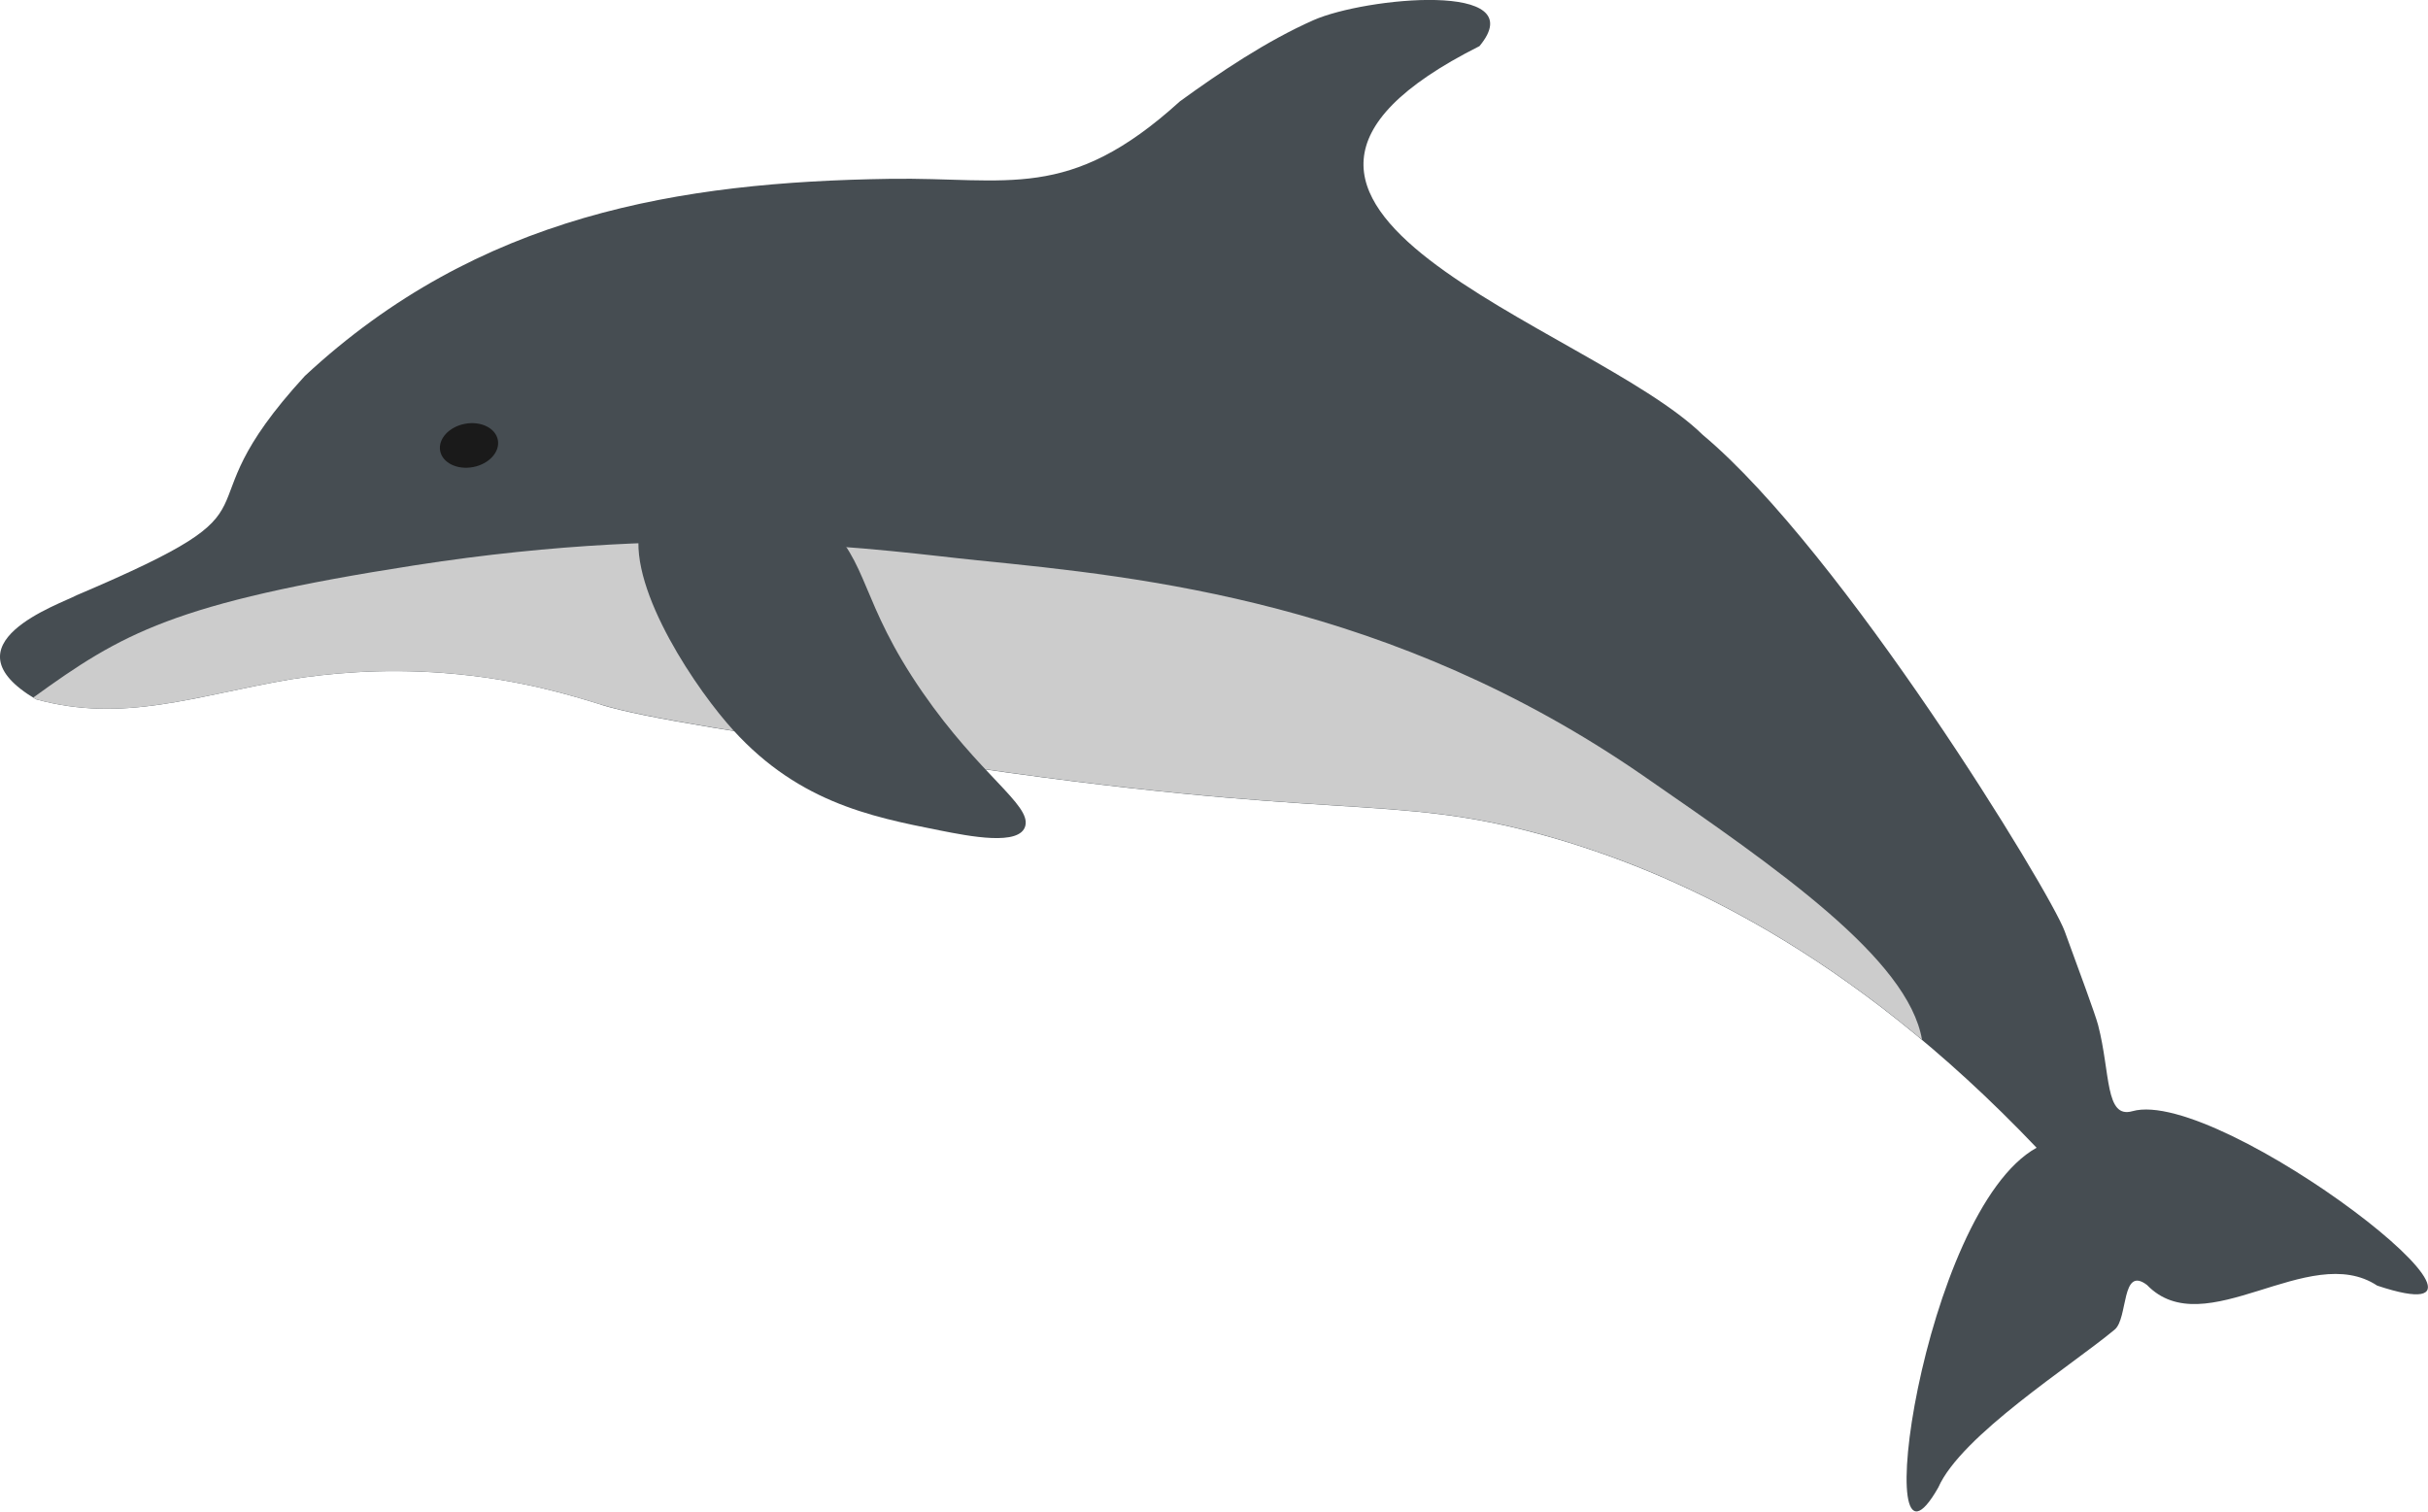
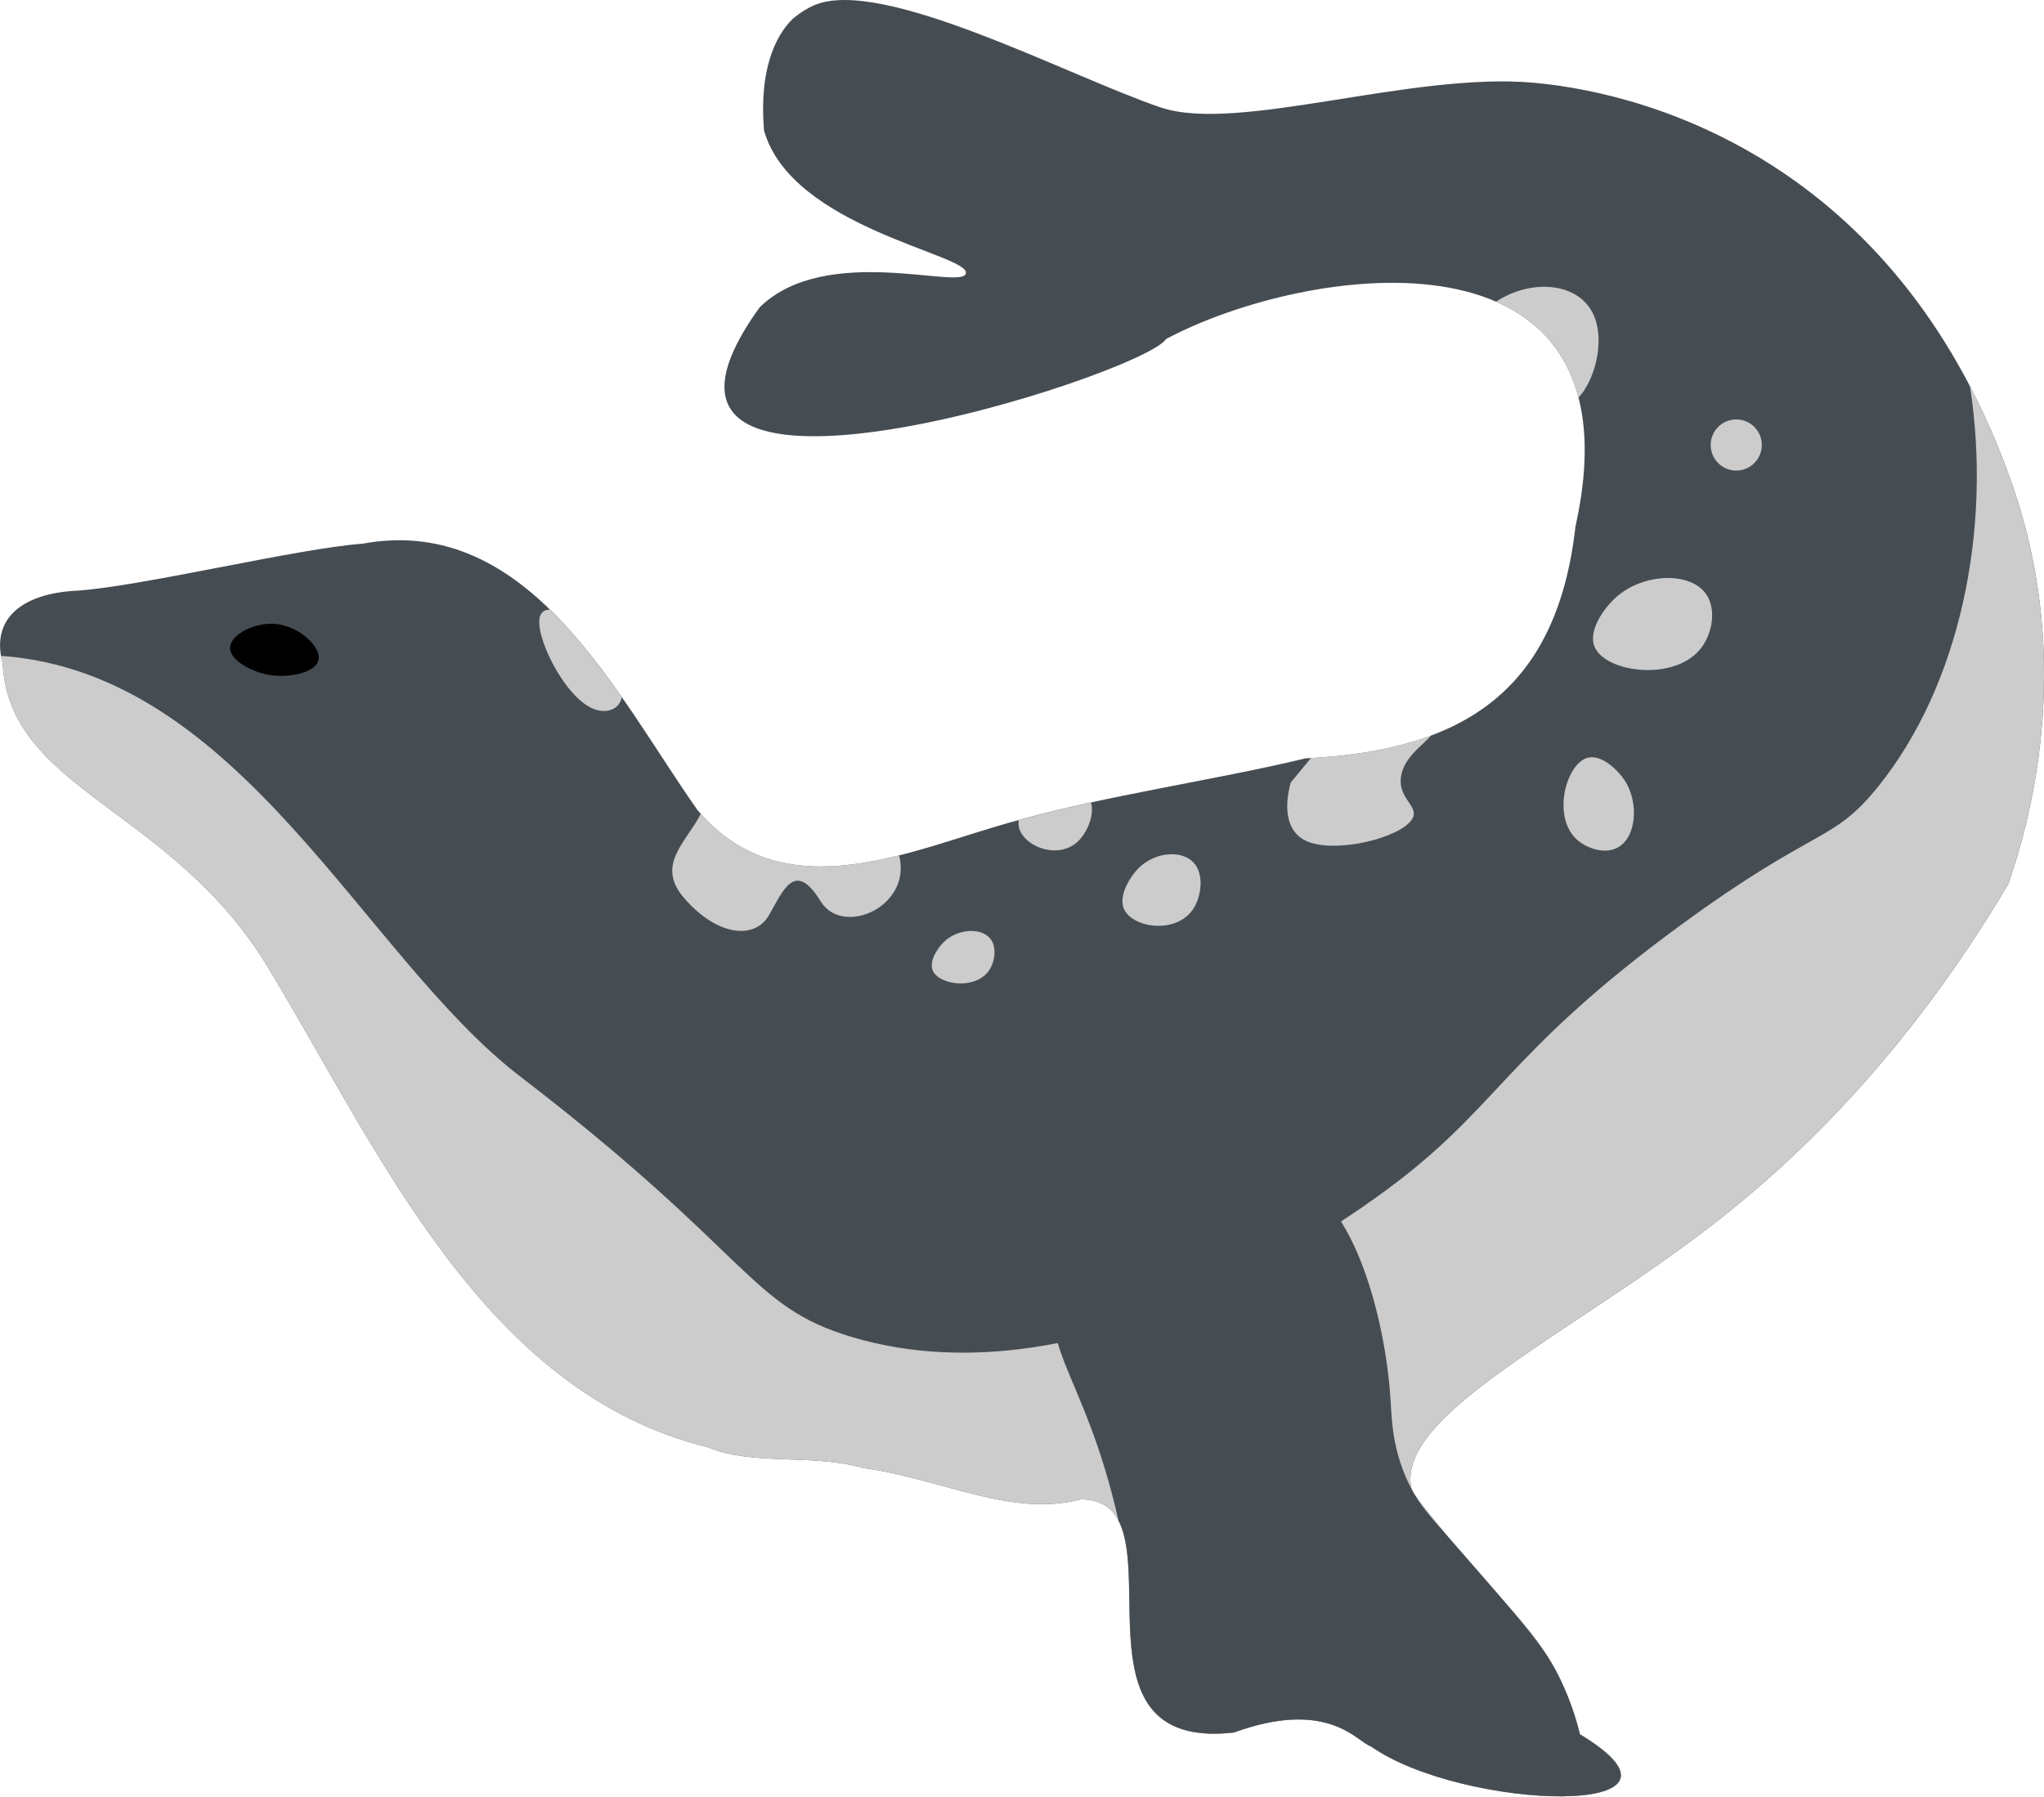
- <svg xmlns="http://www.w3.org/2000/svg" id="Layer_2" data-name="Layer 2" viewBox="0 0 496.34 308.99">
+ <svg xmlns="http://www.w3.org/2000/svg" id="Layer_2" data-name="Layer 2" viewBox="0 0 454.16 399.14">
  <defs>
    <style>
      .cls-1 {
        fill: #ccc;
      }

      .cls-2 {
-         fill: #1a1a1a;
-       }
- 
-       .cls-3 {
        fill: #464d52;
      }
    </style>
  </defs>
-   <g id="OTHER">
-     <g id="Dolphin">
-       <path id="body" class="cls-3" d="m122.86,144.05c-5.31-1.62-16.5-5.25-32.03-6.45-13.08-1.01-23.99.12-31.34,1.28-19.73,3.38-34.22,9.03-52.15,4.08-19.18-11.35,4.89-19.41,8.33-21.27,45.98-19.55,19.03-14.73,46.65-44.83,35.54-33.03,76.7-39.65,119.55-40.3,24.27-.37,36.53,4.87,59.33-15.84,8.07-5.85,17.62-12.31,27.31-16.6,10.54-4.66,45.06-8.07,33.93,5.31-65.38,32.9,22.74,57.01,45.65,79.48,28.59,23.92,71,93.32,73.98,101.48,2.98,8.16,6.27,17.01,6.84,19.21,2.54,9.78,1.38,19.16,6.99,17.58,17.97-5.09,86.12,47.65,50.06,35.66-13.98-9.23-35.21,12.12-47.07-.14-5.3-4.01-3.82,6.81-6.6,9.13-8.76,7.31-31.38,21.64-36.06,32.28-14.49,25.52-3.32-56.48,20.1-69.46-38.29-40.25-74.26-56.49-100.44-63.8-31.9-8.92-41.97-2.56-124.02-14.94-39.92-6.03-59.88-9.04-69.02-11.83Z" />
-       <path id="belly" class="cls-1" d="m392.91,212.59c-2.84-16.57-29.41-34.94-57.04-54.03-51.39-35.5-102.22-40.61-136-44-18.8-1.89-57-8-115,1-49.51,7.68-60,14-78,27-.03.02-.05.04-.08.06.18.11.36.22.55.33,17.93,4.95,32.42-.7,52.15-4.08,7.35-1.16,18.26-2.28,31.34-1.28,15.53,1.2,26.72,4.83,32.03,6.45,9.14,2.79,29.1,5.8,69.02,11.83,82.04,12.39,92.12,6.03,124.02,14.94,20.76,5.8,47.67,17.22,77.02,41.76Z" />
-       <path id="fin" class="cls-3" d="m131.32,106.24c-4.27,11.28,9.23,32.15,17.23,41.51,13.76,16.1,29.19,19.17,43.55,22.02,6.01,1.19,16.43,3.26,17.5-.93,1.12-4.37-9.25-10.29-21.02-27.32-12.9-18.66-10.83-26.56-20.12-34.91-12.72-11.44-32.99-11.34-37.14-.36Z" />
-       <ellipse id="eye" class="cls-2" cx="95.88" cy="91.06" rx="6" ry="4.5" transform="translate(-15.33 19.53) rotate(-10.77)" />
+   <g id="UNIQUE_WILDLIFE" data-name="UNIQUE WILDLIFE">
+     <g id="Leopard_Seal">
+       <path id="body" class="cls-2" d="m257.93,23.89c-20.61-6.98-62.21-29.33-77.18-22.66-2.64,1.18-4.69,3.03-4.69,3.03-2.44,2.45-7.59,9.03-6.3,24.74,6.13,21.69,45.9,27.54,44.85,31.77-.94,3.77-31.01-6.86-45.78,7.47-39.96,55.27,85.21,15.14,90.25,7.1,31.09-16.63,106.35-27.7,90.98,41.66-4.09,35.79-24.08,49.81-60,51.51-19.57,4.73-44.93,8.38-64.15,13.83-22.57,6-51.48,20.82-70.99-2.42-17.95-25.53-37.23-65.9-74.31-59.12-14.55,1.08-48.59,9.37-63.22,10.43-13.48.61-19.36,6.96-16.79,16.16,1.42,28.27,37.44,32.03,58.92,67.53,24.62,40.67,47.82,94.49,97.83,106.68,9.97,4.16,23.21,1.37,34.34,4.57,17.51,2.38,32.91,11.07,48.49,6.99,23.93,0-6.28,56.37,33.97,51.8,21.08-7.66,27.46,2.18,30.47,3.09,20.45,14.36,77.57,16.11,46.43-2.69-1.32-5.37-3.04-9.43-4.27-12.01-5.32-11.13-11.42-15.19-25.69-32.64-4.85-5.92-7.27-8.89-7.49-9.93-3.58-16.49,35.58-34.23,67.47-59.07,18.8-14.64,42.98-37.9,65.15-75.26,4.48-12.87,14.88-48.46.96-88.54-24.51-70.6-79.08-87.04-106.31-89.52-27.23-2.48-65.9,11.26-82.94,5.49Z" />
+       <path class="cls-1" d="m447.17,107.92c-.37-1.05-.74-2.09-1.12-3.12-.15-.41-.31-.82-.47-1.23-.23-.6-.45-1.2-.68-1.79-.21-.53-.41-1.05-.62-1.57-.18-.45-.36-.9-.54-1.35-.25-.6-.49-1.18-.74-1.77-.15-.35-.3-.7-.45-1.05-.28-.65-.57-1.3-.85-1.94-.12-.26-.23-.52-.35-.78-.32-.7-.64-1.39-.96-2.08-.09-.18-.17-.36-.26-.54-.35-.74-.71-1.48-1.07-2.21-.05-.1-.1-.19-.14-.29-.4-.79-.8-1.58-1.2-2.36,0,0,0,0,0,0,4.92,31.8-2.22,66.33-20.37,88.89-10.3,12.81-13.55,8.59-43.91,30.83-38.96,28.53-40.3,40.38-65.4,58.86-7.62,5.61-65.76,48.42-118.65,32.7-23.19-6.89-21.84-18.04-73.81-57.93C80.72,212.46,53.67,149.5.26,145.74c.07.56.18,1.11.33,1.65,1.42,28.27,37.44,32.03,58.92,67.53,24.62,40.67,47.82,94.49,97.83,106.68,9.97,4.16,23.21,1.37,34.34,4.57,17.51,2.38,32.91,11.07,48.49,6.99,23.93,0-6.28,56.37,33.97,51.8,21.08-7.66,27.46,2.18,30.47,3.09,20.45,14.36,77.57,16.11,46.43-2.69-1.32-5.37-3.04-9.43-4.27-12.01-5.32-11.13-11.42-15.19-25.69-32.64-4.85-5.92-7.27-8.89-7.49-9.93-3.58-16.49,35.58-34.23,67.47-59.07,18.8-14.64,42.98-37.9,65.15-75.26,4.48-12.87,14.88-48.46.96-88.54Z" />
+       <path id="fin" class="cls-2" d="m308.97,311.15c-1.02-17.34-7.96-45.09-21.91-49.29-1.65-.5-3.45-.05-7.05-.23-16.5-.81-37.74,6.83-43.91,21.49-6.73,15.98,4.78,20.85,12.42,54.77,7.05,13.46-7.44,50.83,25.63,47.08,21.08-7.66,27.46,2.18,30.47,3.09,20.45,14.36,77.57,16.11,46.43-2.69-1.32-5.37-3.04-9.43-4.27-12.01-3.56-7.44-7.56-11.93-25.69-32.64-3.79-4.33-5.72-6.56-7.49-9.93-4.25-8.07-4.37-15.4-4.62-19.63Z" />
+       <path id="eye" d="m59.86,149.98c4.32.73,10.24-.49,10.91-3.28.72-2.96-4.44-7.75-9.84-8.09-4.37-.28-9.61,2.32-9.8,5.2-.18,2.94,4.9,5.53,8.72,6.17Z" />
+       <g id="spots">
+         <circle class="cls-1" cx="385.78" cy="98.88" r="5.68" />
+         <path class="cls-1" d="m199.78,190.06c-15.71,3.93-31.68,4.67-44.06-9.24-3.13,6.23-10.12,11.3-3.77,18.67,7.39,8.58,15.72,9.36,18.89,3.9s5.75-12.48,11.5-3.12c4.91,8,20.37,1.18,17.43-10.22Z" />
+         <path class="cls-1" d="m209.79,209.24c3.18-3.02,8.82-3.27,10.59-.16,1.07,1.88.59,4.72-.57,6.48-2.97,4.5-11.33,3.34-12.6,0-.78-2.05,1.12-4.93,2.58-6.32Z" />
+         <path class="cls-1" d="m132.14,157.62c2.6.92,5.45.11,6.02-2.71-4.88-6.99-10.14-13.76-15.98-19.46-.98.03-1.77.4-2.13,1.29-1.61,4.01,5.42,18.52,12.08,20.88Z" />
+         <path class="cls-1" d="m252.83,193.06c3.96-4.12,10.98-4.47,13.19-.22,1.33,2.56.73,6.44-.71,8.84-3.7,6.15-14.1,4.56-15.69,0-.97-2.8,1.39-6.73,3.21-8.62Z" />
+         <path class="cls-1" d="m359.19,132.61c6.03-5.3,16.73-5.74,20.1-.28,2.03,3.29,1.12,8.28-1.09,11.37-5.64,7.9-21.49,5.86-23.9,0-1.48-3.61,2.12-8.65,4.89-11.09Z" />
+         <path class="cls-1" d="m226.3,183.15c.23,4.56,8.75,8.4,13.43,3.59,1.83-1.88,3.3-5.32,2.79-7.98-.03-.15-.08-.29-.13-.44-5.61,1.22-11.01,2.5-16.02,3.9-.05.31-.09.62-.07.93Z" />
+         <path class="cls-1" d="m360.89,173.26c3.47,5.14,2.7,13.3-1.88,15.28-2.76,1.19-6.54-.04-8.7-2.04-5.54-5.12-2.3-16.93,2.5-18.13,2.95-.74,6.49,2.53,8.08,4.89Z" />
+         <path class="cls-1" d="m332.41,67.04c8.81,3.84,15.55,10.6,18.31,21.32.5-.56.97-1.15,1.39-1.81,2.85-4.46,4.23-11.77,1.92-16.71-3.38-7.22-13.93-7.9-21.62-2.8Z" />
+         <path class="cls-1" d="m313.61,182.24c2.23-3.1-3.35-4.6-2.24-10.07.82-4.04,4.5-6.33,6.63-8.76-7.59,2.85-16.49,4.45-26.71,5.02-1.5,1.82-3.01,3.62-4.5,5.45-1.57,5.74-.92,10.93,3.37,12.95,6.16,2.9,20.48-.45,23.45-4.6Z" />
+       </g>
    </g>
  </g>
</svg>
